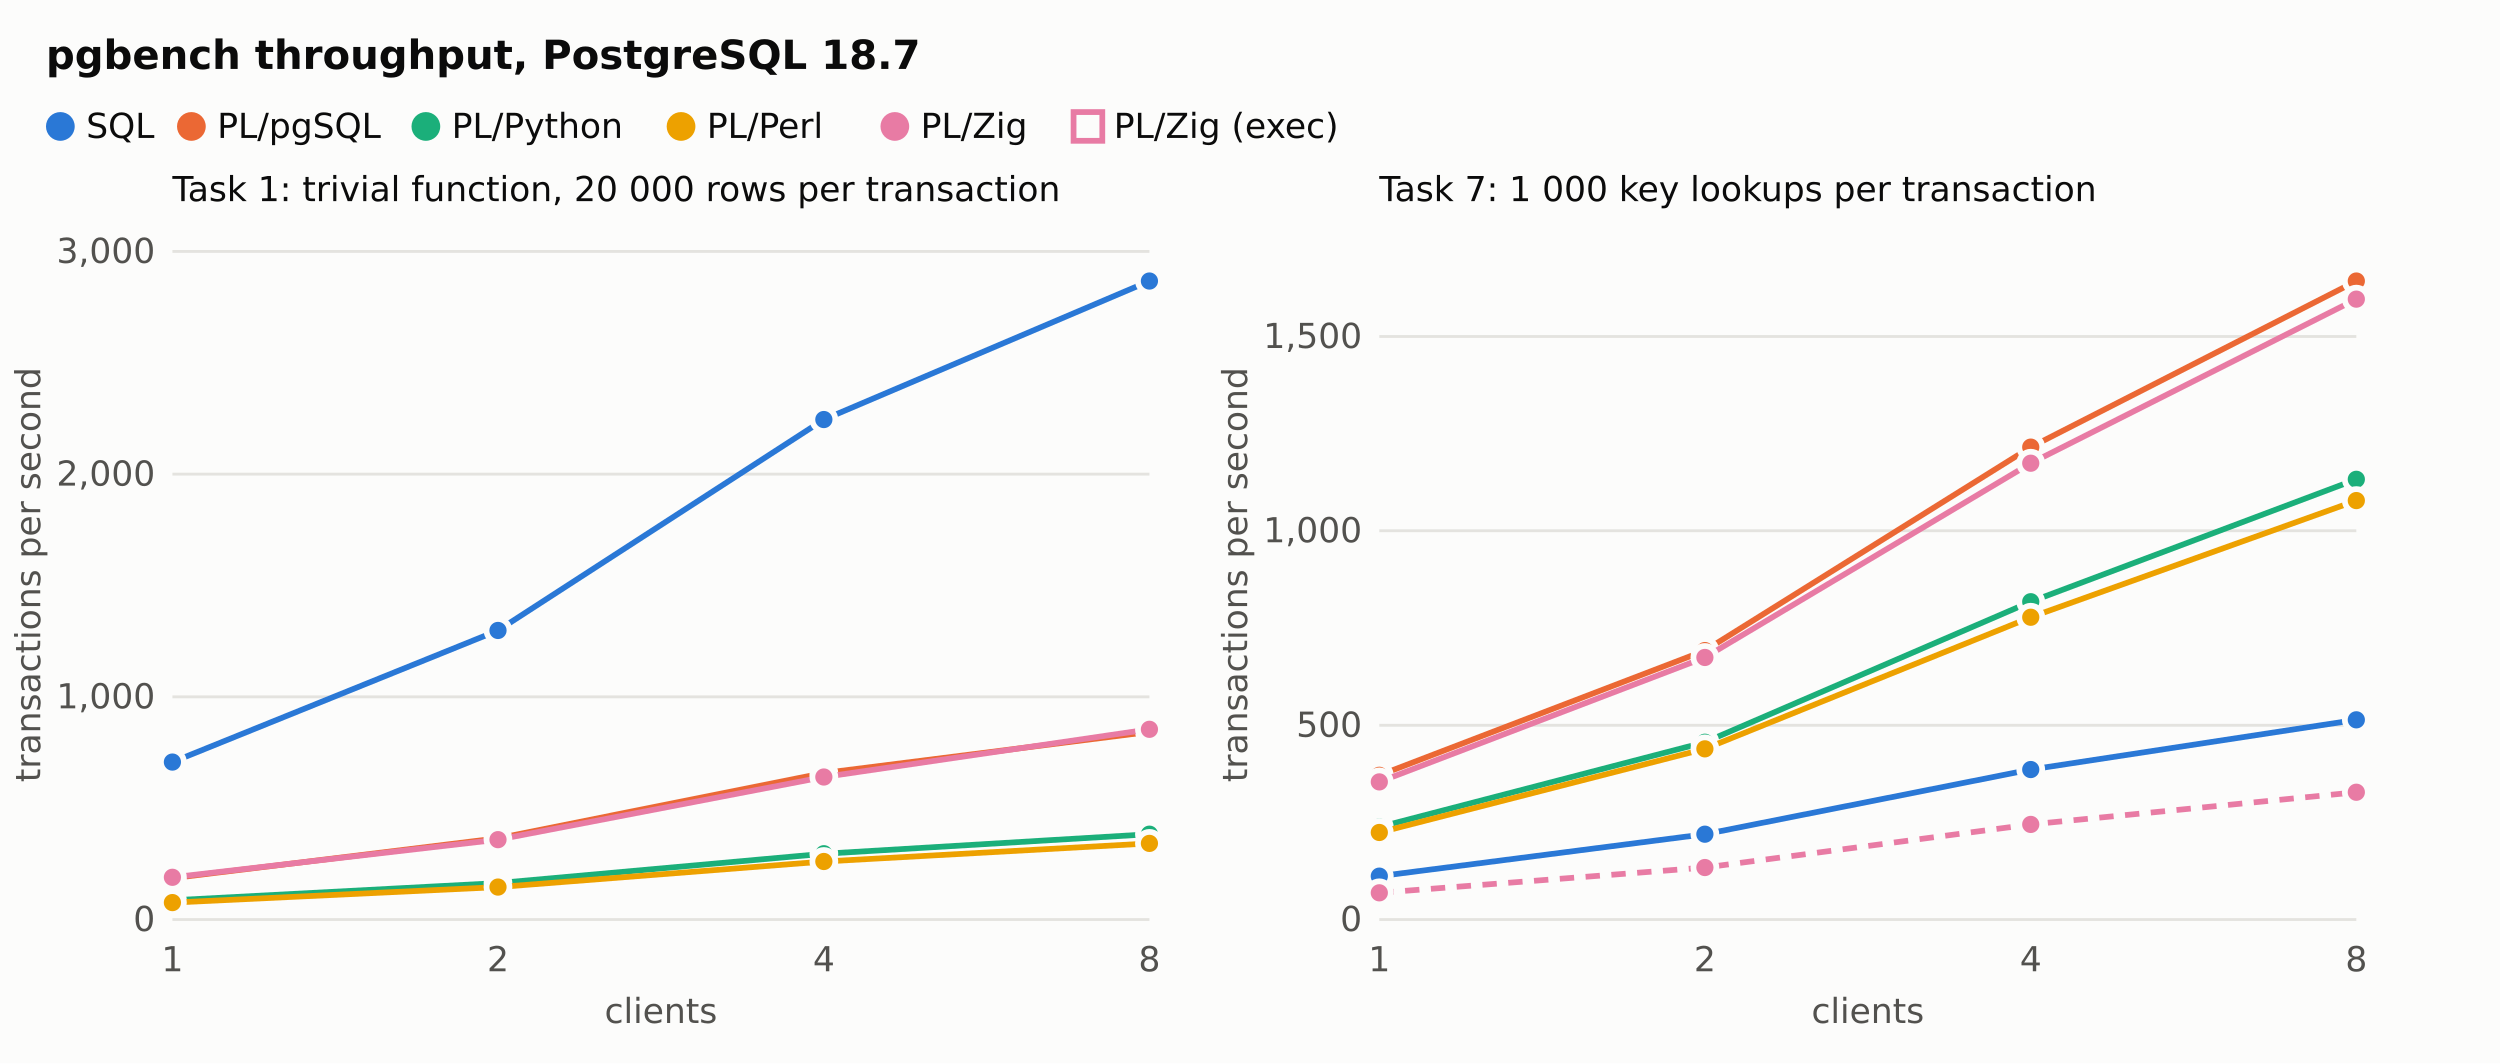
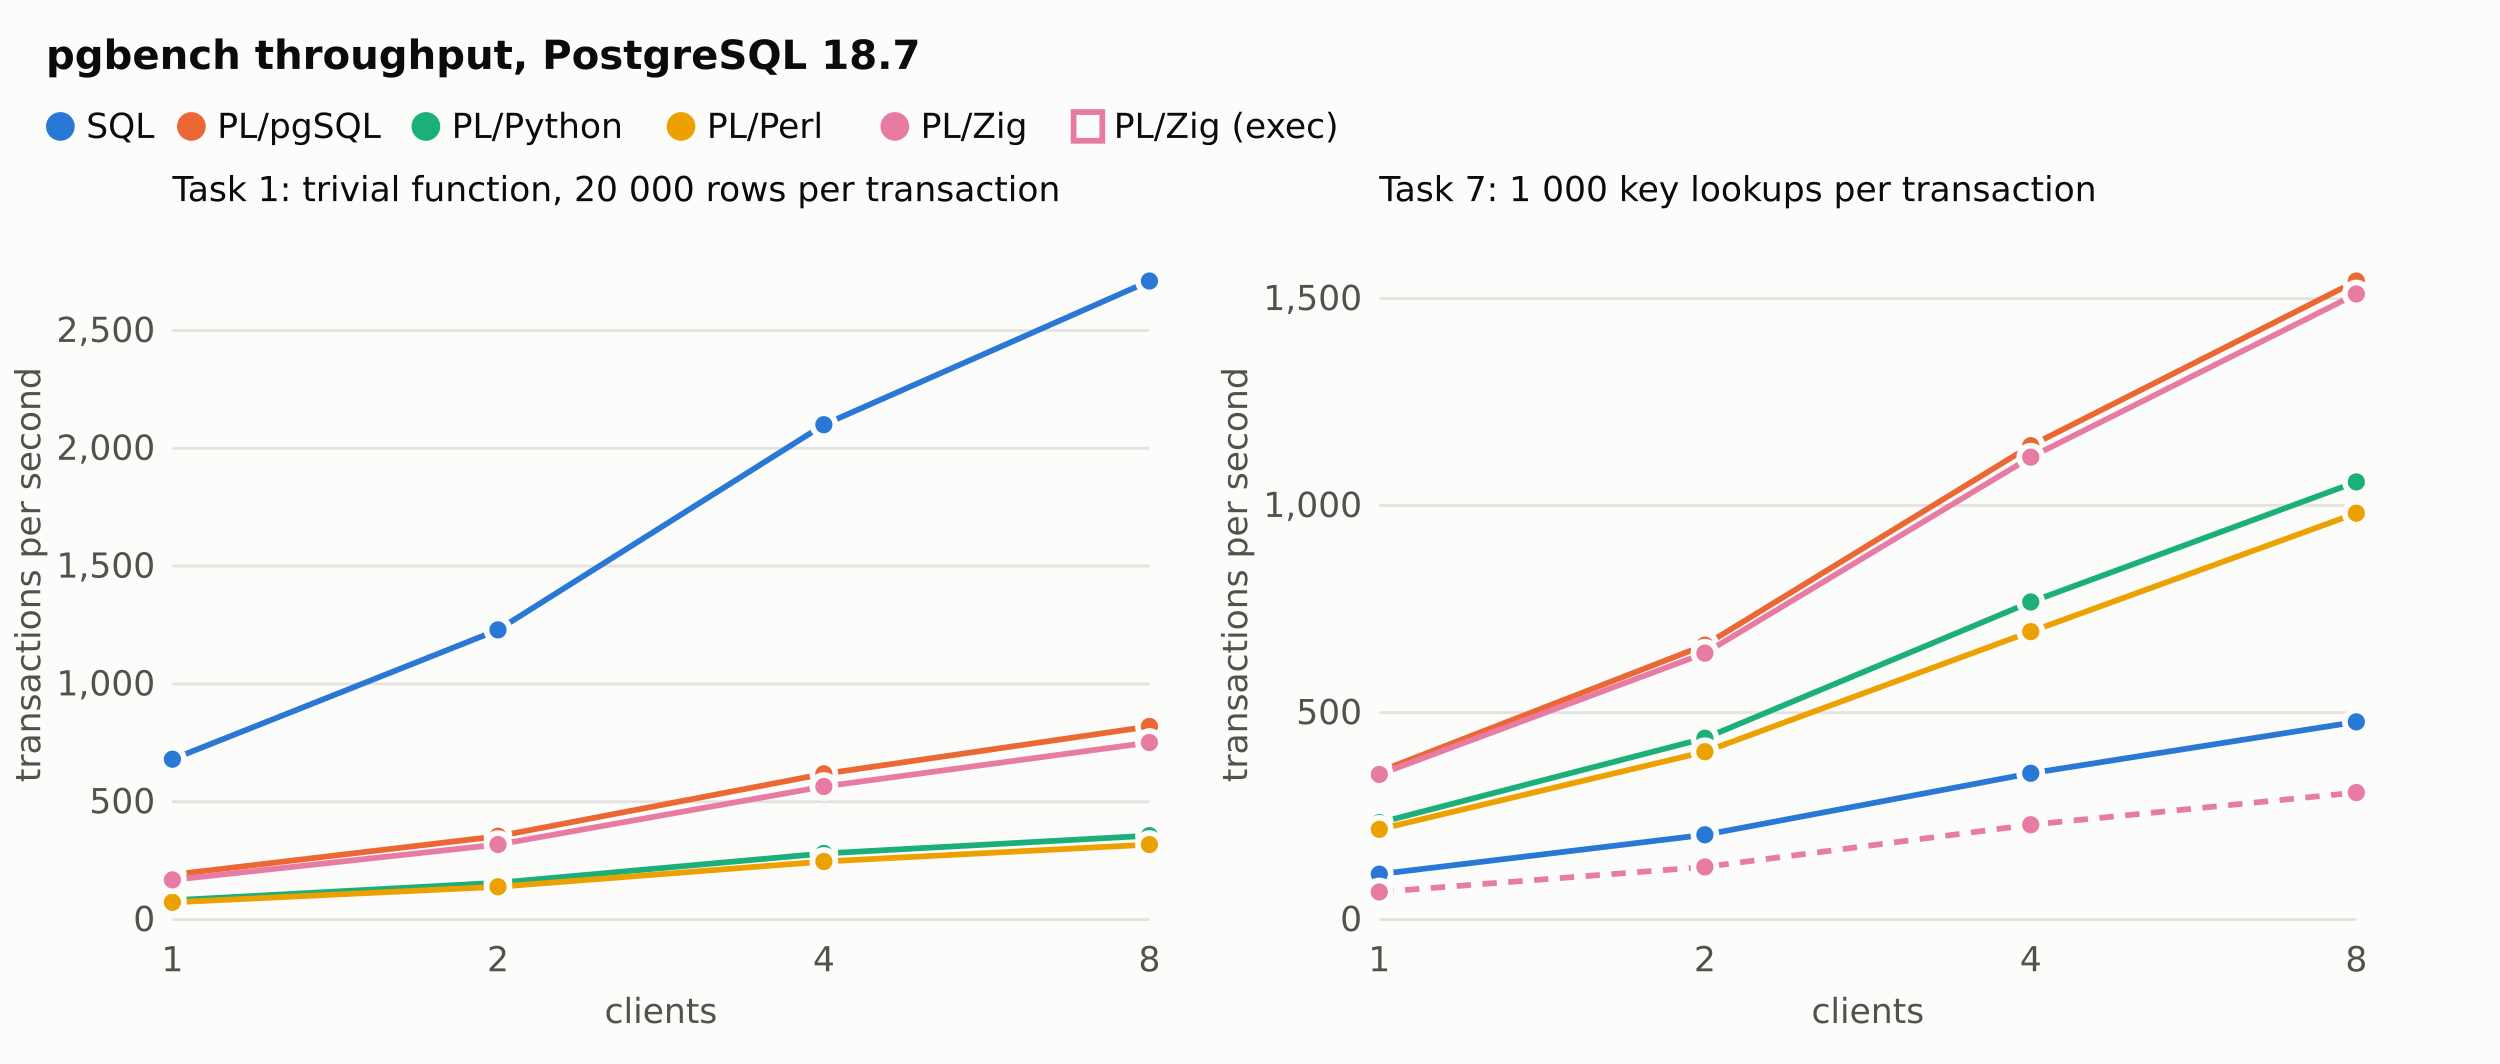
<svg xmlns="http://www.w3.org/2000/svg" viewBox="0 0 870 370" width="870" height="370" role="img" aria-labelledby="t d">
  <style>
  text { font-family: system-ui, -apple-system, 'Segoe UI', 'DejaVu Sans', sans-serif; font-size: 12px; }
  .t { font-size: 14px; font-weight: 600; }
  .bg { fill: #fcfcfb; }
  .ring { stroke: #fcfcfb; stroke-width: 2; }
  text { fill: #52514e; }
  .t, .lab { fill: #0b0b0b; }
  .grid { stroke: #e4e3df; stroke-width: 1; }
  .axis { stroke: #52514e; stroke-width: 1; }
  .f-sql { fill: #2a78d6; } .s-sql { stroke: #2a78d6; fill: none; }
  .f-plpgsql { fill: #eb6834; } .s-plpgsql { stroke: #eb6834; fill: none; }
  .f-plpython { fill: #1baf7a; } .s-plpython { stroke: #1baf7a; fill: none; }
  .f-plperl { fill: #eda100; } .s-plperl { stroke: #eda100; fill: none; }
  .f-plzig { fill: #e87ba4; } .s-plzig { stroke: #e87ba4; fill: none; }
  @media (prefers-color-scheme: dark) {
  .bg { fill: #1a1a19; }
  .ring { stroke: #1a1a19; stroke-width: 2; }
  text { fill: #c3c2b7; }
  .t, .lab { fill: #f0efec; }
  .grid { stroke: #3a3a37; stroke-width: 1; }
  .axis { stroke: #c3c2b7; stroke-width: 1; }
  .f-sql { fill: #3987e5; } .s-sql { stroke: #3987e5; fill: none; }
  .f-plpgsql { fill: #d95926; } .s-plpgsql { stroke: #d95926; fill: none; }
  .f-plpython { fill: #199e70; } .s-plpython { stroke: #199e70; fill: none; }
  .f-plperl { fill: #c98500; } .s-plperl { stroke: #c98500; fill: none; }
  .f-plzig { fill: #d55181; } .s-plzig { stroke: #d55181; fill: none; }
  }
</style>
  <rect width="870" height="370" class="bg" />
  <text x="16" y="24" class="t">pgbench throughput, PostgreSQL 18.7</text>
  <circle cx="21" cy="44" r="5" class="f-sql" />
  <text x="30" y="48" class="lab">SQL</text>
  <circle cx="66.6" cy="44" r="5" class="f-plpgsql" />
  <text x="75.6" y="48" class="lab">PL/pgSQL</text>
  <circle cx="148.2" cy="44" r="5" class="f-plpython" />
  <text x="157.2" y="48" class="lab">PL/Python</text>
  <circle cx="237.0" cy="44" r="5" class="f-plperl" />
  <text x="246.0" y="48" class="lab">PL/Perl</text>
  <circle cx="311.4" cy="44" r="5" class="f-plzig" />
  <text x="320.4" y="48" class="lab">PL/Zig</text>
  <rect x="373.6" y="39" width="10" height="10" class="s-plzig" stroke-width="2" />
  <text x="387.6" y="48" class="lab">PL/Zig (exec)</text>
  <text x="60" y="70" class="lab">Task 1: trivial function, 20 000 rows per transaction</text>
  <line x1="60" y1="320.0" x2="400" y2="320.0" class="grid" />
  <text x="54" y="324.0" text-anchor="end">0</text>
-   <line x1="60" y1="242.5" x2="400" y2="242.5" class="grid" />
-   <text x="54" y="246.5" text-anchor="end">1,000</text>
-   <line x1="60" y1="165.0" x2="400" y2="165.0" class="grid" />
-   <text x="54" y="169.0" text-anchor="end">2,000</text>
-   <line x1="60" y1="87.5" x2="400" y2="87.5" class="grid" />
-   <text x="54" y="91.5" text-anchor="end">3,000</text>
+   <line x1="60" y1="279.0" x2="400" y2="279.0" class="grid" />
+   <text x="54" y="283.0" text-anchor="end">500</text>
+   <line x1="60" y1="238.0" x2="400" y2="238.0" class="grid" />
+   <text x="54" y="242.0" text-anchor="end">1,000</text>
+   <line x1="60" y1="197.0" x2="400" y2="197.0" class="grid" />
+   <text x="54" y="201.0" text-anchor="end">1,500</text>
+   <line x1="60" y1="156.0" x2="400" y2="156.0" class="grid" />
+   <text x="54" y="160.0" text-anchor="end">2,000</text>
+   <line x1="60" y1="115.0" x2="400" y2="115.0" class="grid" />
+   <text x="54" y="119.0" text-anchor="end">2,500</text>
  <text x="60.0" y="338" text-anchor="middle">1</text>
  <text x="173.3" y="338" text-anchor="middle">2</text>
  <text x="286.7" y="338" text-anchor="middle">4</text>
  <text x="400.0" y="338" text-anchor="middle">8</text>
  <text x="230" y="356" text-anchor="middle">clients</text>
  <text x="14" y="200" text-anchor="middle" transform="rotate(-90 14 200)">transactions per second</text>
-   <path d="M60.0,265.2 L173.3,219.4 L286.7,146.0 L400.0,97.8" class="s-sql" stroke-width="2" />
-   <circle cx="60.0" cy="265.2" r="4" class="f-sql ring" />
-   <circle cx="173.3" cy="219.4" r="4" class="f-sql ring" />
-   <circle cx="286.7" cy="146.0" r="4" class="f-sql ring" />
+   <path d="M60.0,264.2 L173.3,219.2 L286.7,147.8 L400.0,97.8" class="s-sql" stroke-width="2" />
+   <circle cx="60.0" cy="264.2" r="4" class="f-sql ring" />
+   <circle cx="173.3" cy="219.2" r="4" class="f-sql ring" />
+   <circle cx="286.7" cy="147.8" r="4" class="f-sql ring" />
  <circle cx="400.0" cy="97.8" r="4" class="f-sql ring" />
-   <path d="M60.0,305.6 L173.3,291.7 L286.7,269.0 L400.0,254.7" class="s-plpgsql" stroke-width="2" />
-   <circle cx="60.0" cy="305.6" r="4" class="f-plpgsql ring" />
-   <circle cx="173.3" cy="291.7" r="4" class="f-plpgsql ring" />
-   <circle cx="286.7" cy="269.0" r="4" class="f-plpgsql ring" />
-   <circle cx="400.0" cy="254.7" r="4" class="f-plpgsql ring" />
-   <path d="M60.0,313.3 L173.3,307.3 L286.7,297.1 L400.0,290.3" class="s-plpython" stroke-width="2" />
+   <path d="M60.0,304.4 L173.3,291.0 L286.7,269.3 L400.0,252.8" class="s-plpgsql" stroke-width="2" />
+   <circle cx="60.0" cy="304.4" r="4" class="f-plpgsql ring" />
+   <circle cx="173.3" cy="291.0" r="4" class="f-plpgsql ring" />
+   <circle cx="286.7" cy="269.3" r="4" class="f-plpgsql ring" />
+   <circle cx="400.0" cy="252.8" r="4" class="f-plpgsql ring" />
+   <path d="M60.0,313.3 L173.3,307.2 L286.7,297.0 L400.0,290.8" class="s-plpython" stroke-width="2" />
  <circle cx="60.0" cy="313.3" r="4" class="f-plpython ring" />
-   <circle cx="173.3" cy="307.3" r="4" class="f-plpython ring" />
-   <circle cx="286.7" cy="297.1" r="4" class="f-plpython ring" />
-   <circle cx="400.0" cy="290.3" r="4" class="f-plpython ring" />
-   <path d="M60.0,314.1 L173.3,308.7 L286.7,299.8 L400.0,293.5" class="s-plperl" stroke-width="2" />
-   <circle cx="60.0" cy="314.1" r="4" class="f-plperl ring" />
-   <circle cx="173.3" cy="308.7" r="4" class="f-plperl ring" />
+   <circle cx="173.3" cy="307.2" r="4" class="f-plpython ring" />
+   <circle cx="286.7" cy="297.0" r="4" class="f-plpython ring" />
+   <circle cx="400.0" cy="290.8" r="4" class="f-plpython ring" />
+   <path d="M60.0,314.0 L173.3,308.6 L286.7,299.8 L400.0,293.9" class="s-plperl" stroke-width="2" />
+   <circle cx="60.0" cy="314.0" r="4" class="f-plperl ring" />
+   <circle cx="173.3" cy="308.6" r="4" class="f-plperl ring" />
  <circle cx="286.7" cy="299.8" r="4" class="f-plperl ring" />
-   <circle cx="400.0" cy="293.5" r="4" class="f-plperl ring" />
-   <path d="M60.0,305.3 L173.3,292.2 L286.7,270.4 L400.0,253.8" class="s-plzig" stroke-width="2" />
-   <circle cx="60.0" cy="305.3" r="4" class="f-plzig ring" />
-   <circle cx="173.3" cy="292.2" r="4" class="f-plzig ring" />
-   <circle cx="286.7" cy="270.4" r="4" class="f-plzig ring" />
-   <circle cx="400.0" cy="253.8" r="4" class="f-plzig ring" />
+   <circle cx="400.0" cy="293.9" r="4" class="f-plperl ring" />
+   <path d="M60.0,306.2 L173.3,293.9 L286.7,273.7 L400.0,258.4" class="s-plzig" stroke-width="2" />
+   <circle cx="60.0" cy="306.2" r="4" class="f-plzig ring" />
+   <circle cx="173.3" cy="293.9" r="4" class="f-plzig ring" />
+   <circle cx="286.7" cy="273.7" r="4" class="f-plzig ring" />
+   <circle cx="400.0" cy="258.4" r="4" class="f-plzig ring" />
  <text x="480" y="70" class="lab">Task 7: 1 000 key lookups per transaction</text>
  <line x1="480" y1="320.0" x2="820" y2="320.0" class="grid" />
  <text x="474" y="324.0" text-anchor="end">0</text>
-   <line x1="480" y1="252.4" x2="820" y2="252.4" class="grid" />
-   <text x="474" y="256.4" text-anchor="end">500</text>
-   <line x1="480" y1="184.7" x2="820" y2="184.7" class="grid" />
-   <text x="474" y="188.7" text-anchor="end">1,000</text>
-   <line x1="480" y1="117.1" x2="820" y2="117.1" class="grid" />
-   <text x="474" y="121.1" text-anchor="end">1,500</text>
+   <line x1="480" y1="248.0" x2="820" y2="248.0" class="grid" />
+   <text x="474" y="252.0" text-anchor="end">500</text>
+   <line x1="480" y1="175.9" x2="820" y2="175.9" class="grid" />
+   <text x="474" y="179.9" text-anchor="end">1,000</text>
+   <line x1="480" y1="103.9" x2="820" y2="103.9" class="grid" />
+   <text x="474" y="107.9" text-anchor="end">1,500</text>
  <text x="480.0" y="338" text-anchor="middle">1</text>
  <text x="593.3" y="338" text-anchor="middle">2</text>
  <text x="706.7" y="338" text-anchor="middle">4</text>
  <text x="820.0" y="338" text-anchor="middle">8</text>
  <text x="650" y="356" text-anchor="middle">clients</text>
  <text x="434" y="200" text-anchor="middle" transform="rotate(-90 434 200)">transactions per second</text>
-   <path d="M480.0,304.9 L593.3,290.3 L706.7,267.8 L820.0,250.5" class="s-sql" stroke-width="2" />
-   <circle cx="480.0" cy="304.9" r="4" class="f-sql ring" />
-   <circle cx="593.3" cy="290.3" r="4" class="f-sql ring" />
-   <circle cx="706.7" cy="267.8" r="4" class="f-sql ring" />
-   <circle cx="820.0" cy="250.5" r="4" class="f-sql ring" />
-   <path d="M480.0,269.8 L593.3,226.4 L706.7,155.6 L820.0,97.8" class="s-plpgsql" stroke-width="2" />
-   <circle cx="480.0" cy="269.8" r="4" class="f-plpgsql ring" />
-   <circle cx="593.3" cy="226.4" r="4" class="f-plpgsql ring" />
-   <circle cx="706.7" cy="155.6" r="4" class="f-plpgsql ring" />
+   <path d="M480.0,304.2 L593.3,290.5 L706.7,269.1 L820.0,251.2" class="s-sql" stroke-width="2" />
+   <circle cx="480.0" cy="304.2" r="4" class="f-sql ring" />
+   <circle cx="593.3" cy="290.5" r="4" class="f-sql ring" />
+   <circle cx="706.7" cy="269.1" r="4" class="f-sql ring" />
+   <circle cx="820.0" cy="251.2" r="4" class="f-sql ring" />
+   <path d="M480.0,268.5 L593.3,224.5 L706.7,155.1 L820.0,97.8" class="s-plpgsql" stroke-width="2" />
+   <circle cx="480.0" cy="268.5" r="4" class="f-plpgsql ring" />
+   <circle cx="593.3" cy="224.5" r="4" class="f-plpgsql ring" />
+   <circle cx="706.7" cy="155.1" r="4" class="f-plpgsql ring" />
  <circle cx="820.0" cy="97.8" r="4" class="f-plpgsql ring" />
-   <path d="M480.0,287.8 L593.3,258.3 L706.7,209.4 L820.0,166.8" class="s-plpython" stroke-width="2" />
-   <circle cx="480.0" cy="287.8" r="4" class="f-plpython ring" />
-   <circle cx="593.3" cy="258.3" r="4" class="f-plpython ring" />
-   <circle cx="706.7" cy="209.4" r="4" class="f-plpython ring" />
-   <circle cx="820.0" cy="166.8" r="4" class="f-plpython ring" />
-   <path d="M480.0,289.7 L593.3,260.6 L706.7,214.8 L820.0,174.2" class="s-plperl" stroke-width="2" />
-   <circle cx="480.0" cy="289.7" r="4" class="f-plperl ring" />
-   <circle cx="593.3" cy="260.6" r="4" class="f-plperl ring" />
-   <circle cx="706.7" cy="214.8" r="4" class="f-plperl ring" />
-   <circle cx="820.0" cy="174.2" r="4" class="f-plperl ring" />
-   <path d="M480.0,272.1 L593.3,228.8 L706.7,161.2 L820.0,104.1" class="s-plzig" stroke-width="2" />
-   <circle cx="480.0" cy="272.1" r="4" class="f-plzig ring" />
-   <circle cx="593.3" cy="228.8" r="4" class="f-plzig ring" />
-   <circle cx="706.7" cy="161.2" r="4" class="f-plzig ring" />
-   <circle cx="820.0" cy="104.1" r="4" class="f-plzig ring" />
-   <path d="M480.0,310.7 L593.3,301.9 L706.7,286.9 L820.0,275.7" class="s-plzig" stroke-width="2" stroke-dasharray="5 4" />
-   <circle cx="480.0" cy="310.7" r="4" class="f-plzig ring" />
-   <circle cx="593.3" cy="301.9" r="4" class="f-plzig ring" />
-   <circle cx="706.7" cy="286.9" r="4" class="f-plzig ring" />
-   <circle cx="820.0" cy="275.7" r="4" class="f-plzig ring" />
+   <path d="M480.0,286.3 L593.3,256.9 L706.7,209.5 L820.0,167.7" class="s-plpython" stroke-width="2" />
+   <circle cx="480.0" cy="286.3" r="4" class="f-plpython ring" />
+   <circle cx="593.3" cy="256.9" r="4" class="f-plpython ring" />
+   <circle cx="706.7" cy="209.5" r="4" class="f-plpython ring" />
+   <circle cx="820.0" cy="167.7" r="4" class="f-plpython ring" />
+   <path d="M480.0,288.6 L593.3,261.6 L706.7,219.8 L820.0,178.6" class="s-plperl" stroke-width="2" />
+   <circle cx="480.0" cy="288.6" r="4" class="f-plperl ring" />
+   <circle cx="593.3" cy="261.6" r="4" class="f-plperl ring" />
+   <circle cx="706.7" cy="219.8" r="4" class="f-plperl ring" />
+   <circle cx="820.0" cy="178.6" r="4" class="f-plperl ring" />
+   <path d="M480.0,269.5 L593.3,227.3 L706.7,159.1 L820.0,102.3" class="s-plzig" stroke-width="2" />
+   <circle cx="480.0" cy="269.5" r="4" class="f-plzig ring" />
+   <circle cx="593.3" cy="227.3" r="4" class="f-plzig ring" />
+   <circle cx="706.7" cy="159.1" r="4" class="f-plzig ring" />
+   <circle cx="820.0" cy="102.3" r="4" class="f-plzig ring" />
+   <path d="M480.0,310.4 L593.3,301.7 L706.7,287.0 L820.0,275.8" class="s-plzig" stroke-width="2" stroke-dasharray="5 4" />
+   <circle cx="480.0" cy="310.4" r="4" class="f-plzig ring" />
+   <circle cx="593.3" cy="301.7" r="4" class="f-plzig ring" />
+   <circle cx="706.7" cy="287.0" r="4" class="f-plzig ring" />
+   <circle cx="820.0" cy="275.8" r="4" class="f-plzig ring" />
</svg>
